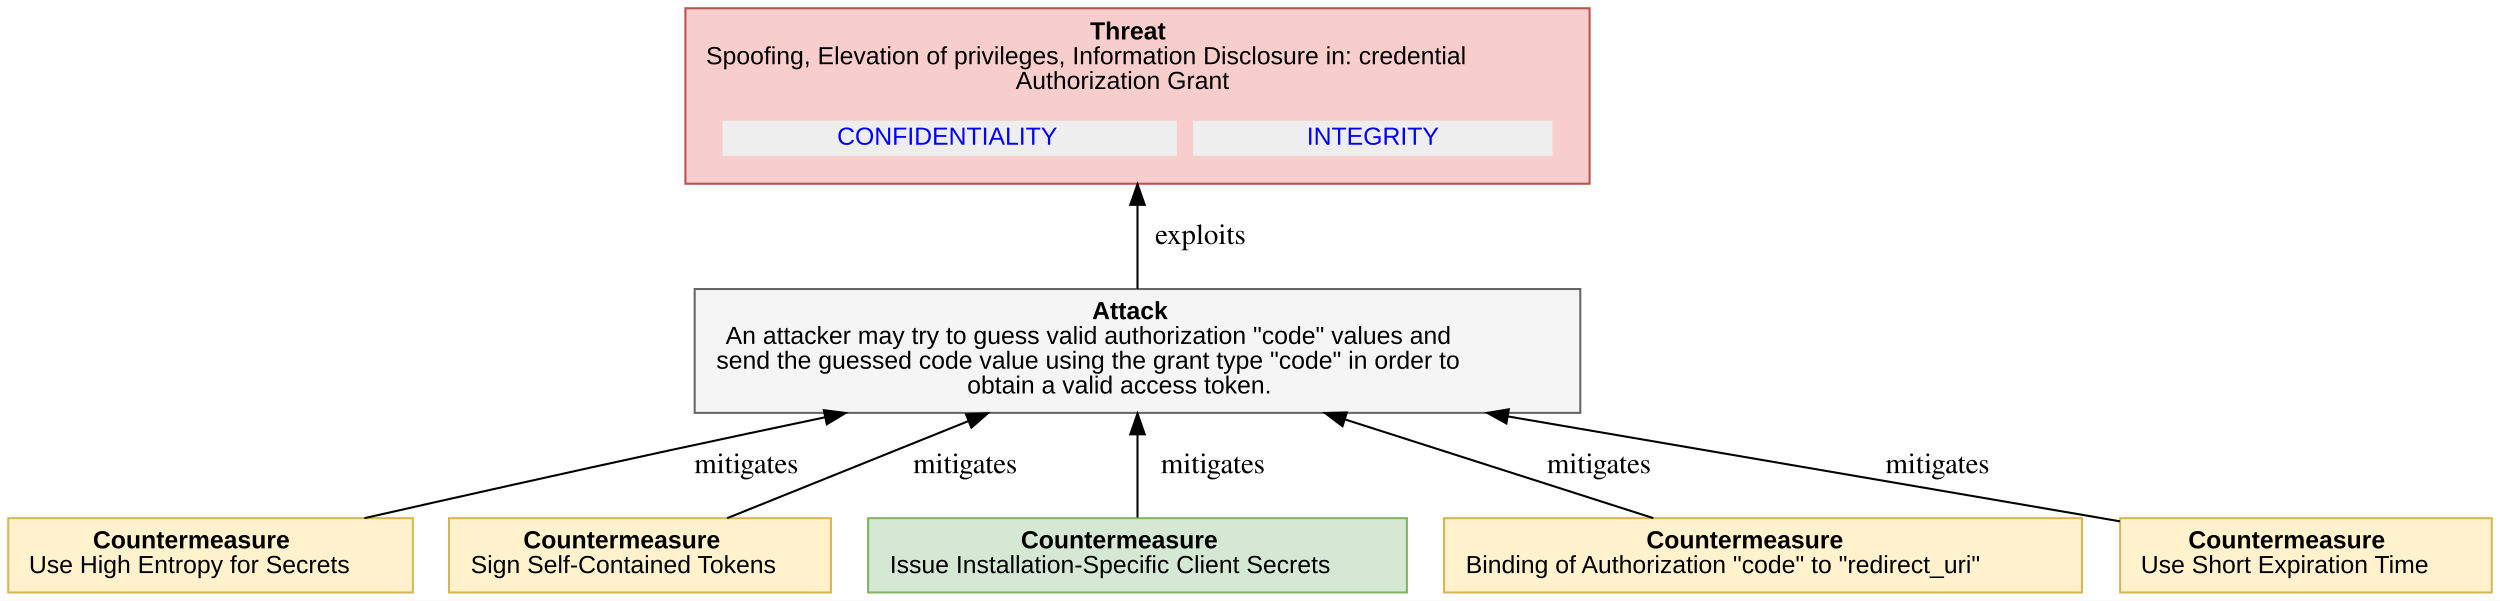
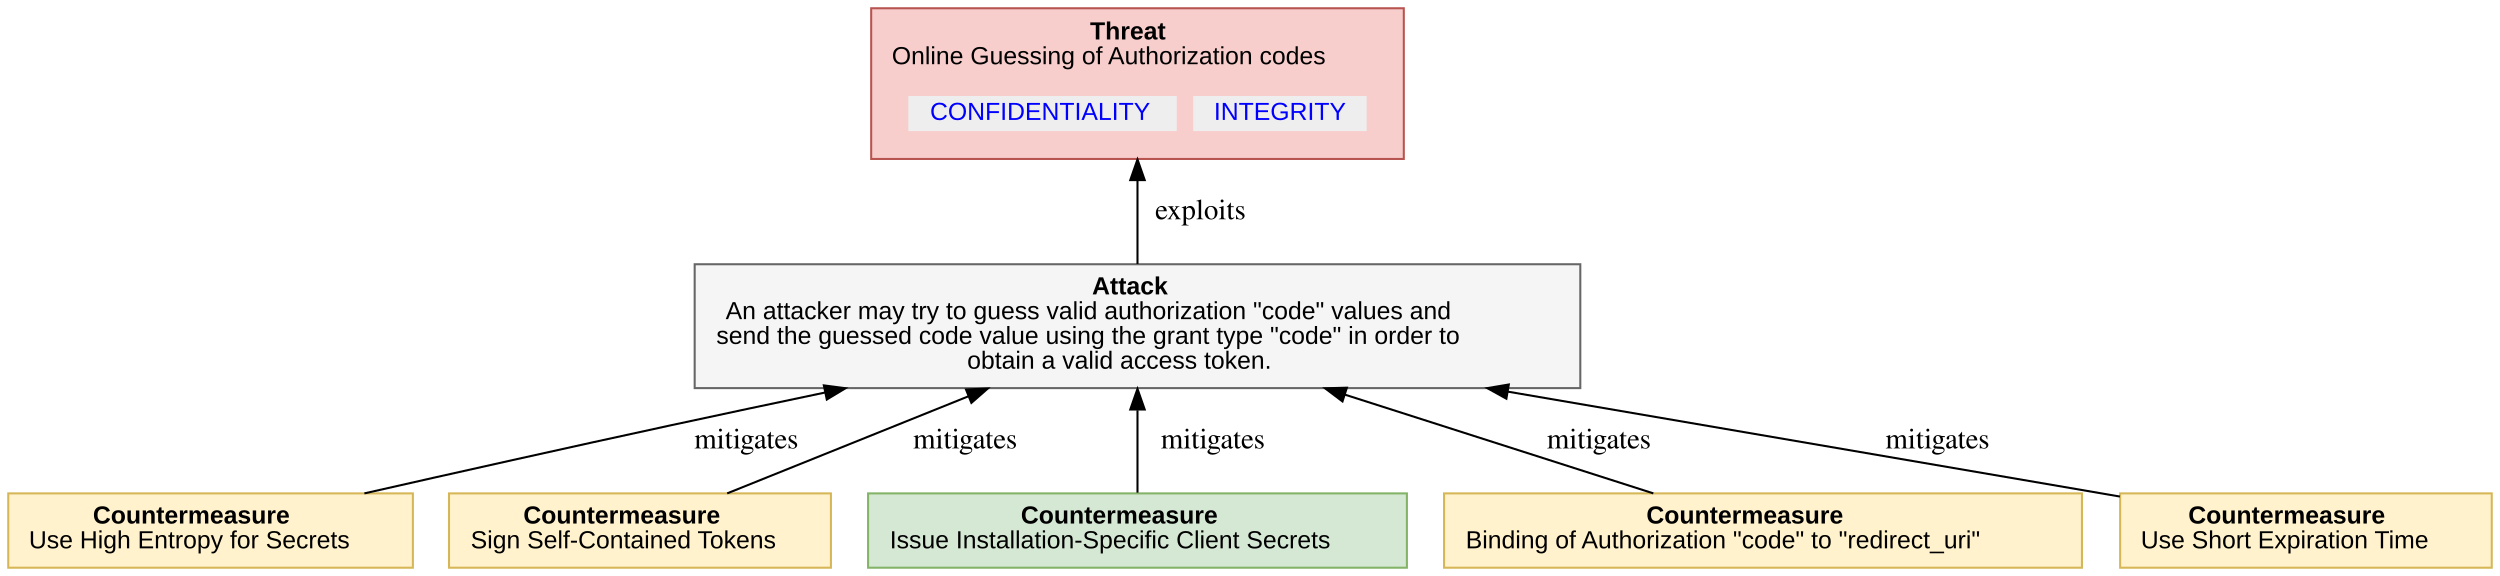
- <svg xmlns="http://www.w3.org/2000/svg" xmlns:xlink="http://www.w3.org/1999/xlink" width="1211pt" height="291pt" viewBox="0.00 0.00 1211.00 291.00">
-   <g id="graph0" class="graph" transform="scale(1 1) rotate(0) translate(4 287)">
-     <polygon fill="white" stroke="transparent" points="-4,4 -4,-287 1207,-287 1207,4 -4,4" />
+ <svg xmlns="http://www.w3.org/2000/svg" xmlns:xlink="http://www.w3.org/1999/xlink" width="1211pt" height="279pt" viewBox="0.00 0.00 1211.00 279.00">
+   <g id="graph0" class="graph" transform="scale(1 1) rotate(0) translate(4 275)">
+     <polygon fill="white" stroke="transparent" points="-4,4 -4,-275 1207,-275 1207,4 -4,4" />
    <g id="node1" class="node">
-       <polygon fill="#f8cecc" stroke="#b85450" points="766,-283 328,-283 328,-198 766,-198 766,-283" />
-       <text text-anchor="start" x="524" y="-267.9" font-family="Arial" font-weight="bold" font-size="12.00">Threat</text>
-       <text text-anchor="start" x="338" y="-255.9" font-family="Arial" font-size="12.00"> Spoofing, Elevation of privileges, Information Disclosure in: credential</text>
-       <text text-anchor="start" x="488" y="-243.9" font-family="Arial" font-size="12.00">Authorization Grant</text>
+       <polygon fill="#f8cecc" stroke="#b85450" points="676,-271 418,-271 418,-198 676,-198 676,-271" />
+       <text text-anchor="start" x="524" y="-255.9" font-family="Arial" font-weight="bold" font-size="12.00">Threat</text>
+       <text text-anchor="start" x="428" y="-243.9" font-family="Arial" font-size="12.00"> Online Guessing of Authorization codes</text>
      <g id="a_node1_0">
        <a xlink:href="#OAuth2.CONFIDENTIALITY" xlink:title="&lt;TABLE&gt;">
-           <polygon fill="#eeeeee" stroke="transparent" points="346,-211.5 346,-228.5 566,-228.5 566,-211.5 346,-211.5" />
-           <text text-anchor="start" x="401.5" y="-216.9" font-family="Arial" font-size="12.00" fill="blue">CONFIDENTIALITY</text>
+           <polygon fill="#eeeeee" stroke="transparent" points="436,-211.5 436,-228.5 566,-228.5 566,-211.5 436,-211.5" />
+           <text text-anchor="start" x="446.5" y="-216.9" font-family="Arial" font-size="12.00" fill="blue">CONFIDENTIALITY</text>
        </a>
      </g>
      <g id="a_node1_1">
        <a xlink:href="#OAuth2.INTEGRITY" xlink:title="&lt;TABLE&gt;">
-           <polygon fill="#eeeeee" stroke="transparent" points="574,-211.5 574,-228.5 748,-228.5 748,-211.5 574,-211.5" />
-           <text text-anchor="start" x="629" y="-216.9" font-family="Arial" font-size="12.00" fill="blue">INTEGRITY</text>
+           <polygon fill="#eeeeee" stroke="transparent" points="574,-211.5 574,-228.5 658,-228.5 658,-211.5 574,-211.5" />
+           <text text-anchor="start" x="584" y="-216.9" font-family="Arial" font-size="12.00" fill="blue">INTEGRITY</text>
        </a>
      </g>
    </g>
    <g id="node2" class="node">
      <polygon fill="#f5f5f5" stroke="#666666" points="761.5,-147 332.5,-147 332.5,-87 761.5,-87 761.5,-147" />
      <text text-anchor="start" x="525" y="-132.4" font-family="Arial" font-weight="bold" font-size="12.00">Attack</text>
      <text text-anchor="start" x="347.5" y="-120.4" font-family="Arial" font-size="12.00">An attacker may try to guess valid authorization "code" values and</text>
      <text text-anchor="start" x="343" y="-108.4" font-family="Arial" font-size="12.00">send the guessed code value using the grant type "code" in order to</text>
      <text text-anchor="start" x="464.5" y="-96.4" font-family="Arial" font-size="12.00">obtain a valid access token.</text>
    </g>
    <g id="edge1" class="edge">
-       <path fill="none" stroke="black" d="M547,-147.1C547,-159.19 547,-173.59 547,-187.38" />
-       <polygon fill="black" stroke="black" points="543.5,-187.77 547,-197.77 550.5,-187.77 543.5,-187.77" />
+       <path fill="none" stroke="black" d="M547,-147.15C547,-159.39 547,-173.94 547,-187.57" />
+       <polygon fill="black" stroke="black" points="543.5,-187.76 547,-197.76 550.5,-187.76 543.5,-187.76" />
      <text text-anchor="middle" x="577.5" y="-168.8" font-family="Times,serif" font-size="14.00"> exploits</text>
    </g>
    <g id="node3" class="node">
      <polygon fill="#fff2cc" stroke="#d6b656" points="196,-36 0,-36 0,0 196,0 196,-36" />
      <text text-anchor="start" x="41" y="-21.4" font-family="Arial" font-weight="bold" font-size="12.00">Countermeasure</text>
      <text text-anchor="start" x="10" y="-9.4" font-family="Arial" font-size="12.00"> Use High Entropy for Secrets</text>
    </g>
    <g id="edge2" class="edge">
      <path fill="none" stroke="black" d="M172.52,-36.01C215.83,-45.82 271.46,-58.29 321,-69 345.12,-74.21 370.71,-79.64 395.67,-84.87" />
      <polygon fill="black" stroke="black" points="395.07,-88.32 405.58,-86.94 396.5,-81.47 395.07,-88.32" />
      <text text-anchor="middle" x="357.5" y="-57.8" font-family="Times,serif" font-size="14.00"> mitigates</text>
    </g>
    <g id="node4" class="node">
      <polygon fill="#fff2cc" stroke="#d6b656" points="398.5,-36 213.5,-36 213.5,0 398.5,0 398.5,-36" />
      <text text-anchor="start" x="249.5" y="-21.4" font-family="Arial" font-weight="bold" font-size="12.00">Countermeasure</text>
      <text text-anchor="start" x="224" y="-9.4" font-family="Arial" font-size="12.00"> Sign Self-Contained Tokens</text>
    </g>
    <g id="edge3" class="edge">
      <path fill="none" stroke="black" d="M348.25,-36.01C380.5,-48.98 425.91,-67.26 465.19,-83.07" />
      <polygon fill="black" stroke="black" points="463.92,-86.34 474.51,-86.82 466.54,-79.84 463.92,-86.34" />
      <text text-anchor="middle" x="463.5" y="-57.8" font-family="Times,serif" font-size="14.00"> mitigates</text>
    </g>
    <g id="node5" class="node">
      <polygon fill="#d5e8d4" stroke="#82b366" points="677.5,-36 416.5,-36 416.5,0 677.5,0 677.5,-36" />
      <text text-anchor="start" x="490.5" y="-21.4" font-family="Arial" font-weight="bold" font-size="12.00">Countermeasure</text>
      <text text-anchor="start" x="427" y="-9.4" font-family="Arial" font-size="12.00"> Issue Installation-Specific Client Secrets</text>
    </g>
    <g id="edge4" class="edge">
      <path fill="none" stroke="black" d="M547,-36.34C547,-47.46 547,-62.36 547,-76.27" />
      <polygon fill="black" stroke="black" points="543.5,-76.63 547,-86.63 550.5,-76.63 543.5,-76.63" />
      <text text-anchor="middle" x="583.5" y="-57.8" font-family="Times,serif" font-size="14.00"> mitigates</text>
    </g>
    <g id="node6" class="node">
      <polygon fill="#fff2cc" stroke="#d6b656" points="1004.5,-36 695.5,-36 695.5,0 1004.5,0 1004.5,-36" />
      <text text-anchor="start" x="793.5" y="-21.4" font-family="Arial" font-weight="bold" font-size="12.00">Countermeasure</text>
      <text text-anchor="start" x="706" y="-9.4" font-family="Arial" font-size="12.00"> Binding of Authorization "code" to "redirect_uri"</text>
    </g>
    <g id="edge5" class="edge">
      <path fill="none" stroke="black" d="M796.87,-36.01C755.66,-49.2 697.32,-67.88 647.39,-83.86" />
      <polygon fill="black" stroke="black" points="646.3,-80.54 637.84,-86.92 648.43,-87.2 646.3,-80.54" />
      <text text-anchor="middle" x="770.5" y="-57.8" font-family="Times,serif" font-size="14.00"> mitigates</text>
    </g>
    <g id="node7" class="node">
      <polygon fill="#fff2cc" stroke="#d6b656" points="1203,-36 1023,-36 1023,0 1203,0 1203,-36" />
      <text text-anchor="start" x="1056" y="-21.4" font-family="Arial" font-weight="bold" font-size="12.00">Countermeasure</text>
      <text text-anchor="start" x="1033" y="-9.4" font-family="Arial" font-size="12.00"> Use Short Expiration Time</text>
    </g>
    <g id="edge6" class="edge">
      <path fill="none" stroke="black" d="M1022.89,-34.47C1019.89,-34.99 1016.92,-35.5 1014,-36 919.05,-52.28 813.24,-70.41 726.38,-85.29" />
      <polygon fill="black" stroke="black" points="725.69,-81.86 716.43,-86.99 726.87,-88.75 725.69,-81.86" />
      <text text-anchor="middle" x="934.5" y="-57.8" font-family="Times,serif" font-size="14.00"> mitigates</text>
    </g>
  </g>
</svg>
